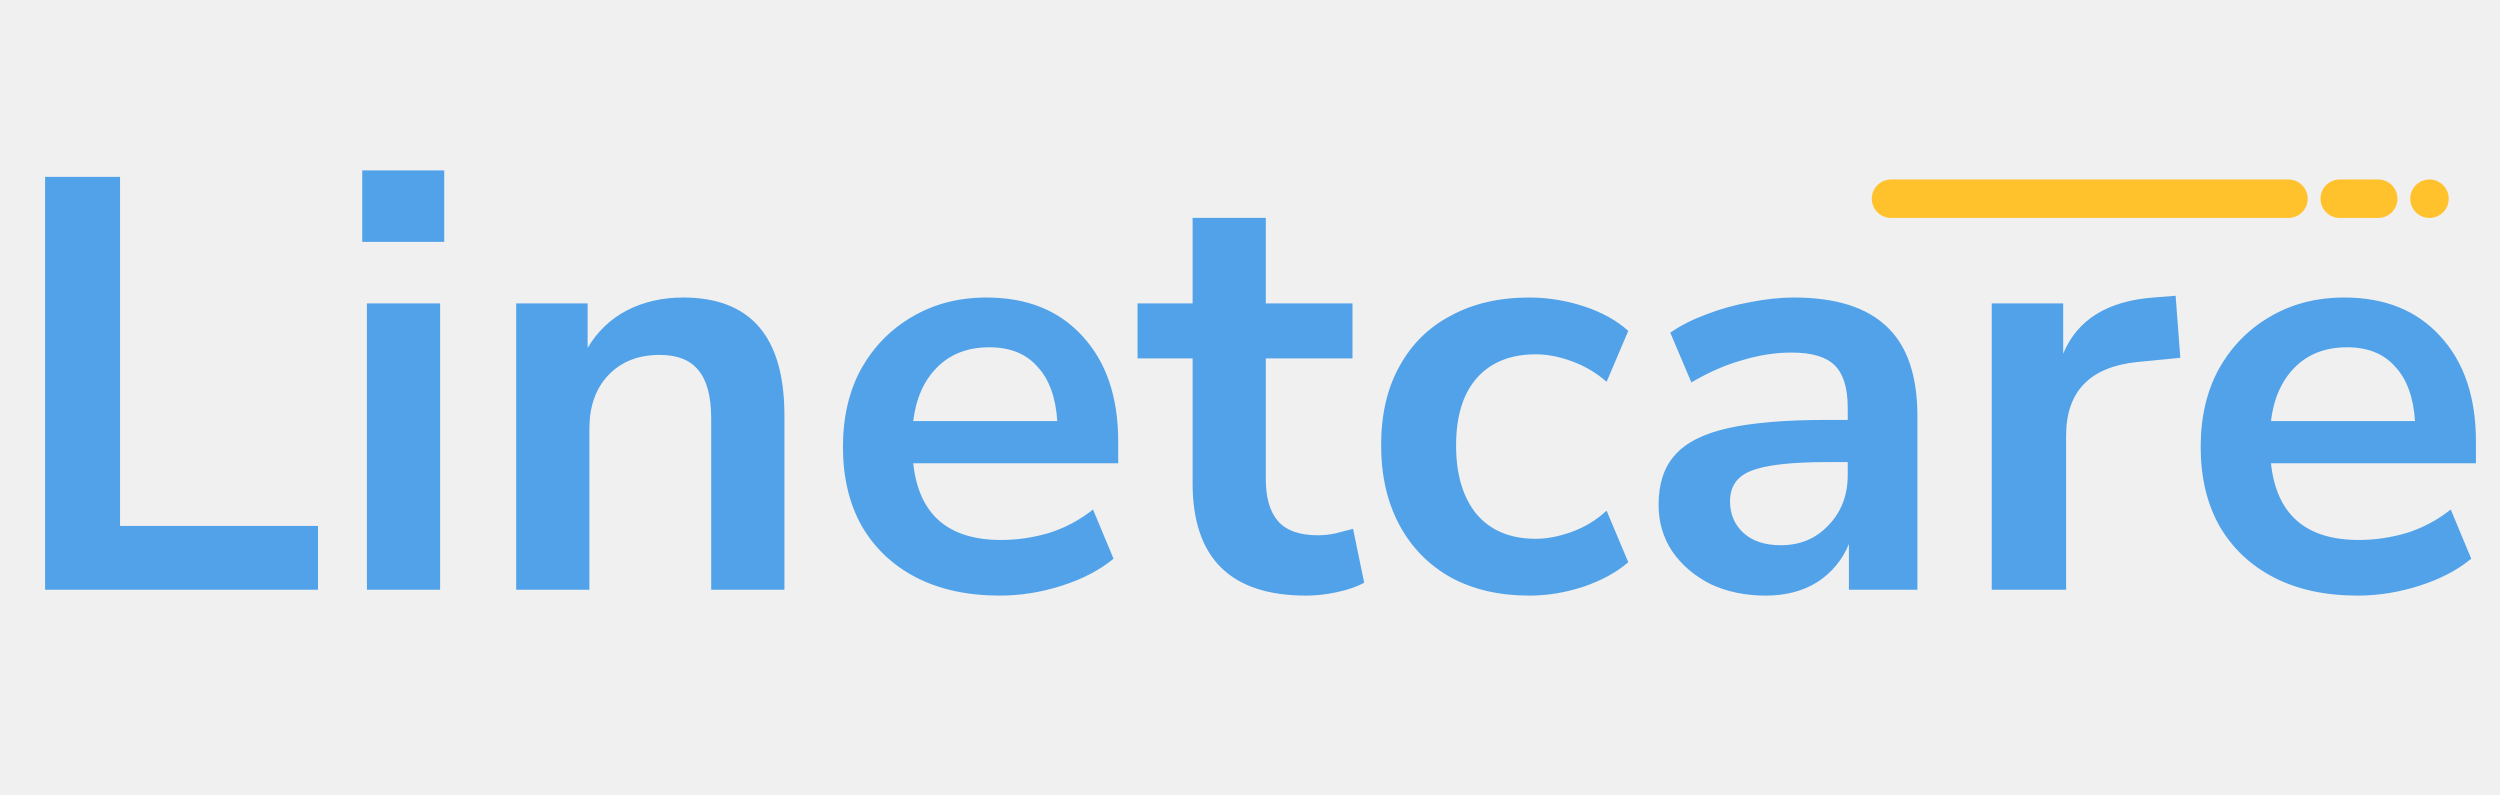
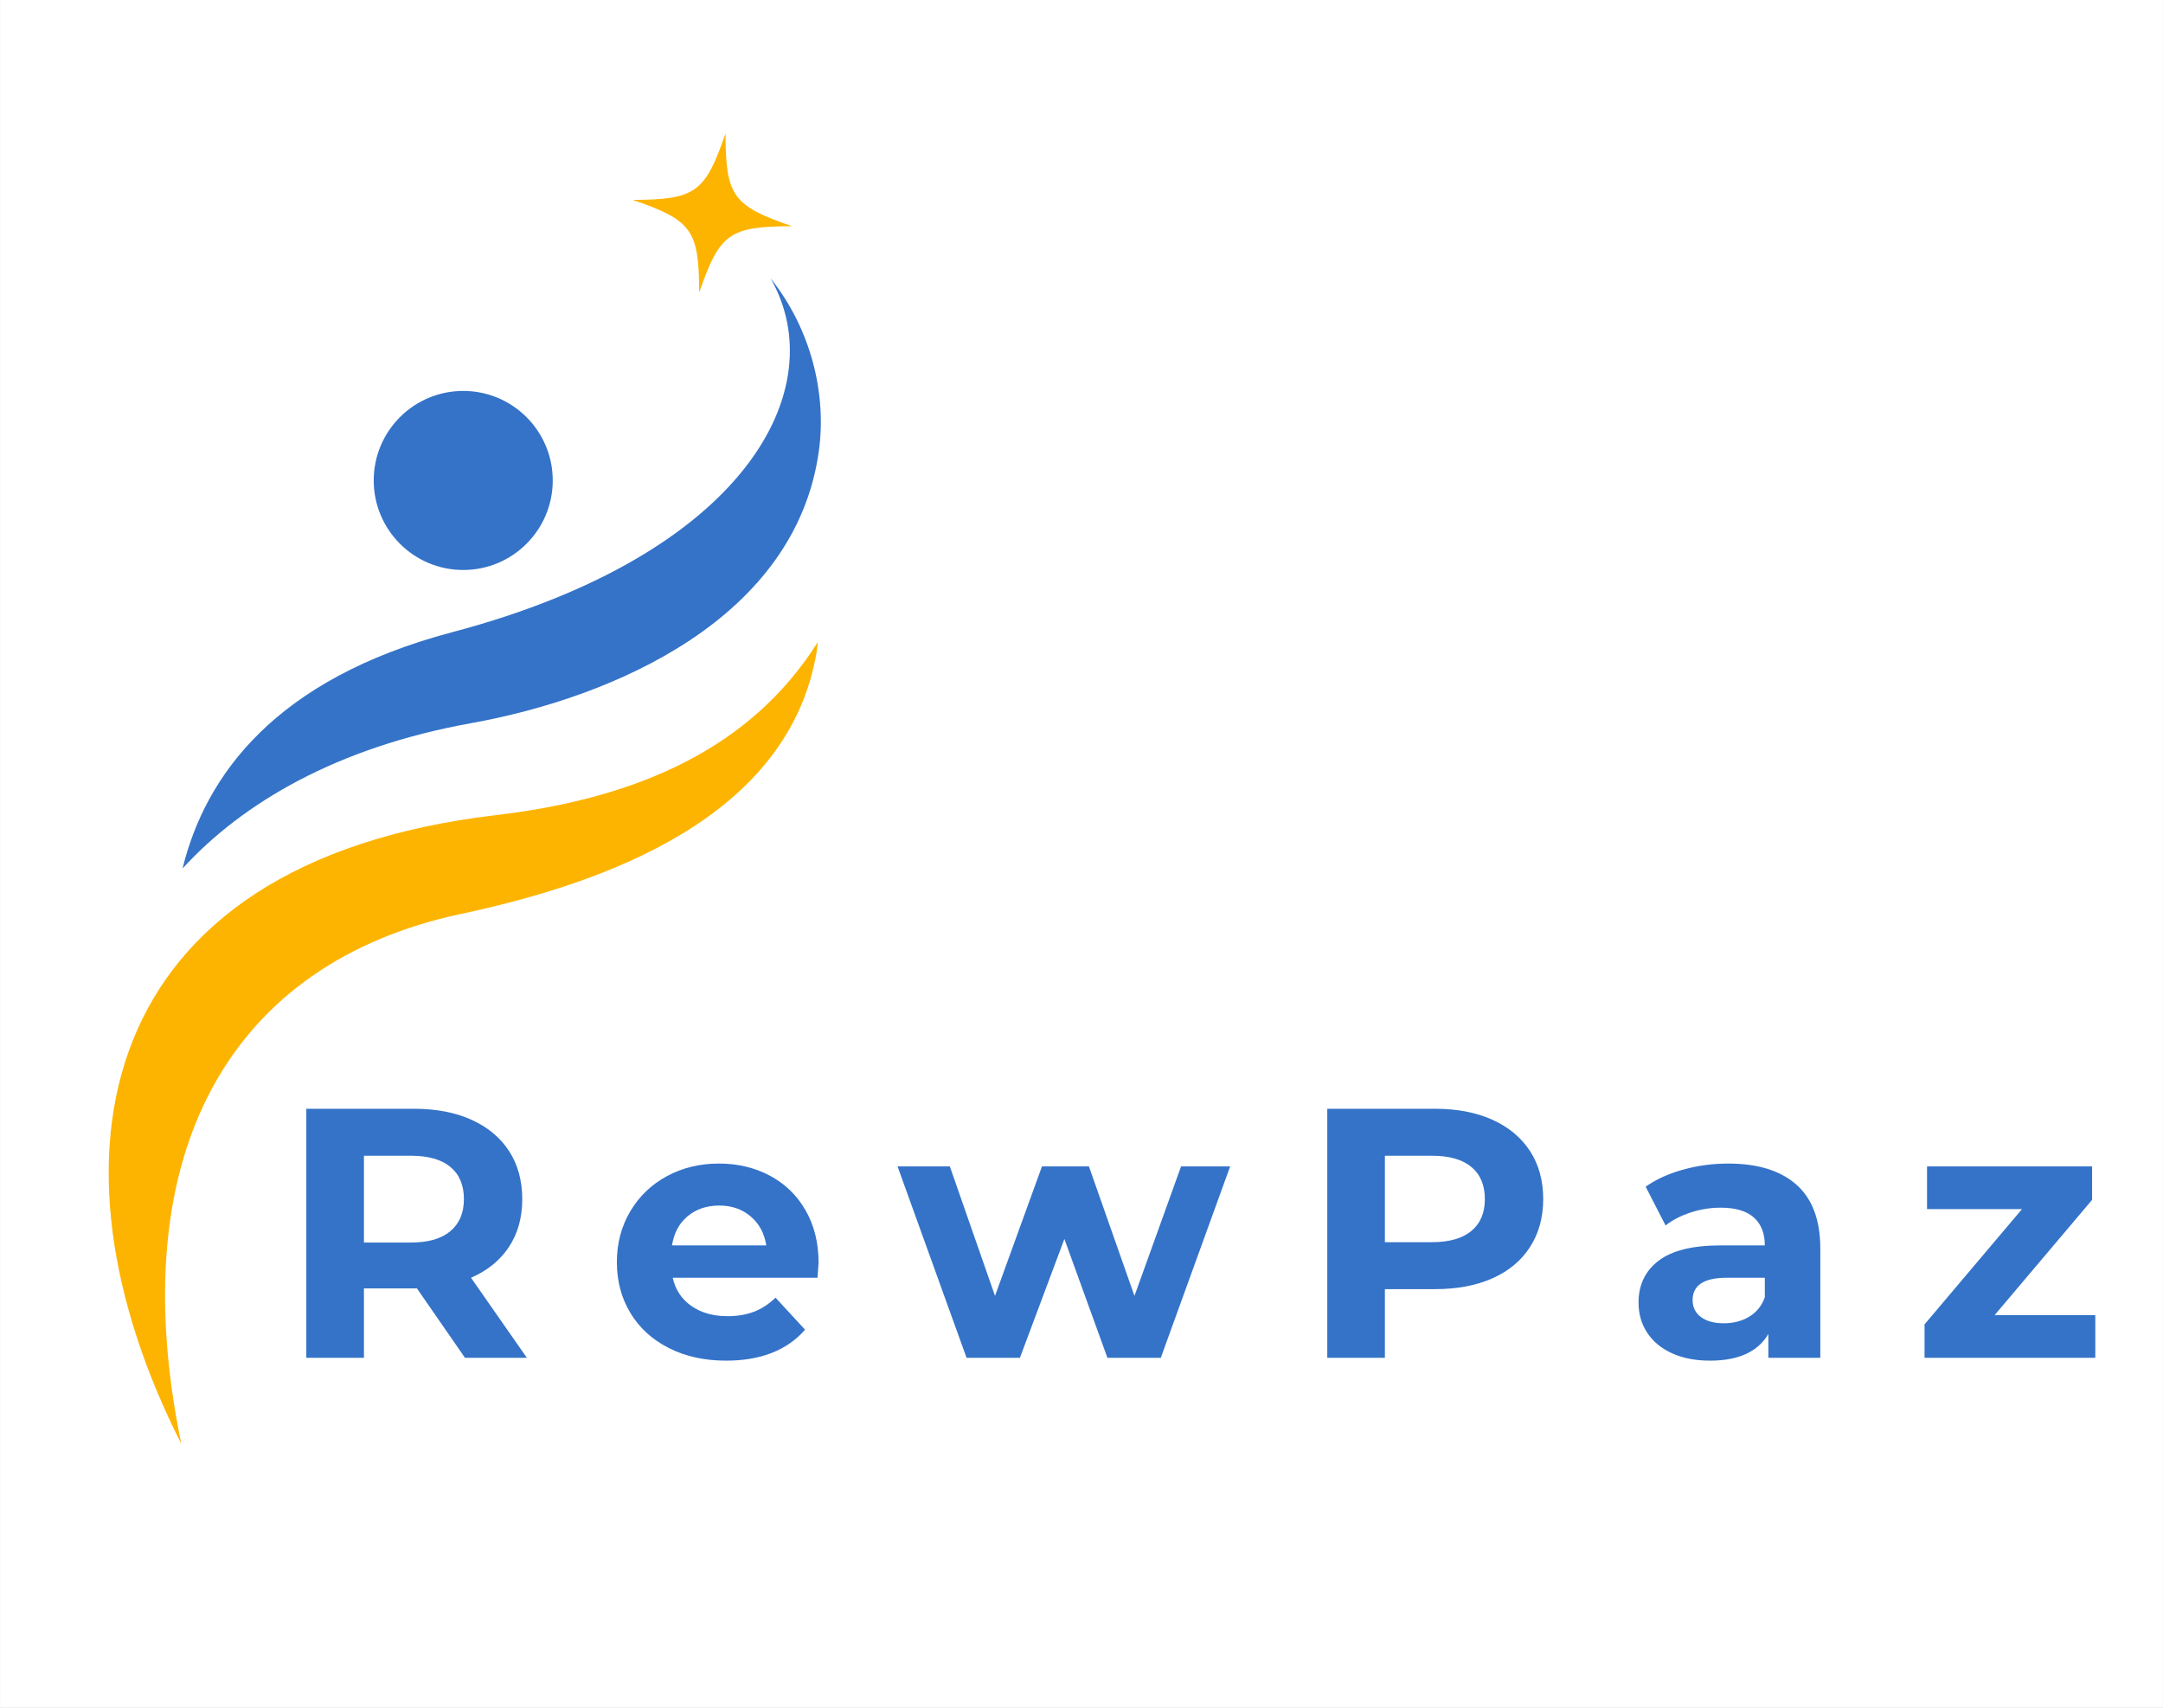
- <svg xmlns="http://www.w3.org/2000/svg" width="195" height="62" viewBox="0 0 195 62" fill="none">
-   <path d="M3.517 46V13.796H9.364V41.021H24.804V46H3.517ZM28.254 18.866V13.293H34.649V18.866H28.254ZM28.62 46V23.663H34.33V46H28.62ZM40.263 46V23.663H45.836V27.134C46.597 25.855 47.617 24.881 48.896 24.211C50.206 23.541 51.667 23.206 53.281 23.206C58.55 23.206 61.184 26.266 61.184 32.387V46H55.474V32.661C55.474 30.926 55.139 29.662 54.469 28.87C53.83 28.078 52.825 27.682 51.454 27.682C49.779 27.682 48.439 28.215 47.434 29.281C46.46 30.317 45.973 31.702 45.973 33.438V46H40.263ZM77.993 46.457C75.465 46.457 73.287 45.985 71.46 45.041C69.633 44.097 68.217 42.757 67.212 41.021C66.237 39.285 65.75 37.229 65.75 34.854C65.75 32.54 66.222 30.515 67.166 28.779C68.141 27.043 69.466 25.688 71.141 24.713C72.846 23.708 74.78 23.206 76.942 23.206C80.109 23.206 82.606 24.211 84.433 26.221C86.291 28.23 87.22 30.971 87.22 34.443V36.133H71.232C71.658 40.123 73.942 42.117 78.084 42.117C79.332 42.117 80.581 41.934 81.83 41.569C83.078 41.173 84.22 40.564 85.256 39.742L86.855 43.579C85.789 44.462 84.449 45.163 82.835 45.68C81.221 46.198 79.607 46.457 77.993 46.457ZM77.17 27.088C75.495 27.088 74.14 27.606 73.105 28.642C72.069 29.677 71.445 31.078 71.232 32.844H82.469C82.347 30.986 81.83 29.57 80.916 28.596C80.033 27.591 78.784 27.088 77.17 27.088ZM101.885 46.457C95.977 46.457 93.023 43.533 93.023 37.686V27.956H88.729V23.663H93.023V16.993H98.733V23.663H105.494V27.956H98.733V37.367C98.733 38.828 99.053 39.925 99.692 40.655C100.332 41.386 101.367 41.752 102.799 41.752C103.225 41.752 103.666 41.706 104.123 41.615C104.58 41.493 105.052 41.371 105.539 41.249L106.407 45.452C105.859 45.756 105.159 46 104.306 46.183C103.484 46.365 102.677 46.457 101.885 46.457ZM119.285 46.457C116.94 46.457 114.899 45.985 113.164 45.041C111.428 44.066 110.088 42.696 109.144 40.929C108.2 39.163 107.728 37.092 107.728 34.717C107.728 32.342 108.2 30.301 109.144 28.596C110.088 26.86 111.428 25.535 113.164 24.622C114.899 23.678 116.94 23.206 119.285 23.206C120.716 23.206 122.132 23.434 123.533 23.891C124.934 24.348 126.091 24.987 127.005 25.809L125.315 29.784C124.523 29.083 123.624 28.55 122.619 28.185C121.645 27.819 120.701 27.637 119.787 27.637C117.808 27.637 116.27 28.261 115.174 29.509C114.108 30.728 113.575 32.479 113.575 34.763C113.575 37.016 114.108 38.798 115.174 40.107C116.27 41.386 117.808 42.026 119.787 42.026C120.67 42.026 121.614 41.843 122.619 41.478C123.624 41.112 124.523 40.564 125.315 39.833L127.005 43.853C126.091 44.645 124.919 45.284 123.487 45.772C122.086 46.228 120.686 46.457 119.285 46.457ZM137.728 46.457C136.114 46.457 134.667 46.152 133.388 45.543C132.14 44.904 131.15 44.051 130.419 42.985C129.719 41.919 129.369 40.716 129.369 39.376C129.369 37.732 129.795 36.438 130.648 35.494C131.5 34.519 132.886 33.819 134.805 33.392C136.723 32.966 139.296 32.753 142.524 32.753H144.123V31.794C144.123 30.271 143.788 29.174 143.118 28.505C142.448 27.835 141.322 27.5 139.738 27.5C138.489 27.5 137.21 27.698 135.901 28.093C134.591 28.459 133.267 29.038 131.927 29.829L130.282 25.947C131.074 25.398 132.003 24.926 133.069 24.53C134.165 24.104 135.307 23.784 136.495 23.571C137.713 23.328 138.855 23.206 139.921 23.206C143.179 23.206 145.6 23.967 147.184 25.49C148.767 26.982 149.559 29.312 149.559 32.479V46H144.215V42.437C143.697 43.685 142.875 44.675 141.748 45.406C140.621 46.107 139.281 46.457 137.728 46.457ZM138.916 42.528C140.408 42.528 141.641 42.011 142.616 40.975C143.621 39.94 144.123 38.63 144.123 37.047V36.042H142.57C139.708 36.042 137.713 36.27 136.586 36.727C135.49 37.153 134.942 37.945 134.942 39.102C134.942 40.107 135.292 40.929 135.992 41.569C136.693 42.209 137.667 42.528 138.916 42.528ZM155.355 46V23.663H160.928V27.591C162.024 24.942 164.369 23.48 167.963 23.206L169.698 23.069L170.064 27.911L166.775 28.23C163.029 28.596 161.156 30.515 161.156 33.986V46H155.355ZM183.895 46.457C181.368 46.457 179.19 45.985 177.363 45.041C175.536 44.097 174.12 42.757 173.115 41.021C172.14 39.285 171.653 37.229 171.653 34.854C171.653 32.54 172.125 30.515 173.069 28.779C174.044 27.043 175.368 25.688 177.043 24.713C178.749 23.708 180.682 23.206 182.845 23.206C186.012 23.206 188.509 24.211 190.336 26.221C192.194 28.23 193.123 30.971 193.123 34.443V36.133H177.135C177.561 40.123 179.845 42.117 183.987 42.117C185.235 42.117 186.484 41.934 187.732 41.569C188.981 41.173 190.123 40.564 191.158 39.742L192.757 43.579C191.691 44.462 190.351 45.163 188.737 45.68C187.123 46.198 185.509 46.457 183.895 46.457ZM183.073 27.088C181.398 27.088 180.043 27.606 179.007 28.642C177.972 29.677 177.348 31.078 177.135 32.844H188.372C188.25 30.986 187.732 29.57 186.819 28.596C185.936 27.591 184.687 27.088 183.073 27.088Z" fill="#52A2E9" />
-   <rect x="146" y="14" width="34" height="3" rx="1.5" fill="#FFC22D" />
-   <rect x="181" y="14" width="6" height="3" rx="1.5" fill="#FFC22D" />
-   <rect x="188" y="14" width="3" height="3" rx="1.5" fill="#FFC22D" />
+ <svg xmlns="http://www.w3.org/2000/svg" width="3800" zoomAndPan="magnify" viewBox="0 0 2850 2250" height="3000" preserveAspectRatio="xMidYMid meet" version="1.0">
+   <defs>
+     <g />
+     <clipPath id="07b9fb914e">
+       <path d="M 0.633 0 L 2849.367 0 L 2849.367 2249 L 0.633 2249 Z M 0.633 0 " clip-rule="nonzero" />
+     </clipPath>
+     <clipPath id="4b16784aff">
+       <path d="M 143.215 175.883 L 1078 175.883 L 1078 1902.227 L 143.215 1902.227 Z M 143.215 175.883 " clip-rule="nonzero" />
+     </clipPath>
+     <clipPath id="21db7c1ea8">
+       <path d="M 240 366 L 1081.531 366 L 1081.531 1145 L 240 1145 Z M 240 366 " clip-rule="nonzero" />
+     </clipPath>
+   </defs>
+   <g clip-path="url(#07b9fb914e)">
+     <path fill="#ffffff" d="M 0.633 0 L 2849.367 0 L 2849.367 2249 L 0.633 2249 Z M 0.633 0 " fill-opacity="1" fill-rule="nonzero" />
+     <path fill="#ffffff" d="M 0.633 0 L 2849.367 0 L 2849.367 2249 L 0.633 2249 Z M 0.633 0 " fill-opacity="1" fill-rule="nonzero" />
+   </g>
+   <g clip-path="url(#4b16784aff)">
+     <path fill="#fdb400" d="M 653.422 1073.965 C 121.113 1136.59 48.227 1526.559 238.832 1902.227 C 159.594 1516.824 305.129 1268.609 606.914 1204.25 C 795.914 1163.965 1039.508 1078.137 1076.07 858.637 C 1076.781 854.543 1077.016 850.238 1077.516 846.012 C 990.742 983.992 843.238 1051.629 653.422 1073.965 Z M 921.293 385.488 C 948.117 307.512 960.953 298.324 1043.445 298.012 C 965.441 271.16 956.254 258.352 955.914 175.859 C 929.09 253.836 916.254 263.051 833.789 263.391 C 911.766 290.188 920.953 303.023 921.293 385.488 " fill-opacity="1" fill-rule="nonzero" />
+   </g>
+   <g clip-path="url(#21db7c1ea8)">
+     <path fill="#3473c8" d="M 610.379 750.973 C 675.496 750.973 728.305 698.164 728.305 633.02 C 728.305 567.879 675.496 515.07 610.379 515.07 C 545.234 515.07 492.426 567.879 492.426 633.02 C 492.426 698.164 545.234 750.973 610.379 750.973 Z M 1015.258 366.566 C 1098.145 511.289 984.129 730.238 595.469 833.047 C 362.27 894.727 270.535 1021.918 240.535 1144.254 C 319.75 1057.613 444.367 984.594 620.062 952.941 C 810.219 918.742 1048.773 814.332 1078.984 593.914 C 1089.195 519.293 1069.09 434.152 1015.258 366.566 " fill-opacity="1" fill-rule="nonzero" />
+   </g>
+   <g fill="#3473c8" fill-opacity="1">
+     <g transform="translate(364.7003, 1788.957)">
+       <g>
+         <path d="M 247.953 0 L 184.672 -91.406 L 114.844 -91.406 L 114.844 0 L 38.906 0 L 38.906 -328.109 L 180.922 -328.109 C 209.984 -328.109 235.219 -323.266 256.625 -313.578 C 278.031 -303.891 294.516 -290.141 306.078 -272.328 C 317.641 -254.516 323.422 -233.422 323.422 -209.047 C 323.422 -184.672 317.562 -163.656 305.844 -146 C 294.125 -128.344 277.484 -114.832 255.922 -105.469 L 329.516 0 Z M 246.547 -209.047 C 246.547 -227.484 240.609 -241.625 228.734 -251.469 C 216.859 -261.312 199.516 -266.234 176.703 -266.234 L 114.844 -266.234 L 114.844 -151.859 L 176.703 -151.859 C 199.516 -151.859 216.859 -156.859 228.734 -166.859 C 240.609 -176.859 246.547 -190.922 246.547 -209.047 Z M 246.547 -209.047 " />
+       </g>
+     </g>
+   </g>
+   <g fill="#3473c8" fill-opacity="1">
+     <g transform="translate(797.7969, 1788.957)">
+       <g>
+         <path d="M 280.766 -125.141 C 280.766 -124.203 280.297 -117.645 279.359 -105.469 L 88.594 -105.469 C 92.031 -89.844 100.148 -77.5 112.953 -68.438 C 125.766 -59.375 141.703 -54.844 160.766 -54.844 C 173.891 -54.844 185.531 -56.797 195.688 -60.703 C 205.844 -64.609 215.297 -70.781 224.047 -79.219 L 262.953 -37.031 C 239.203 -9.844 204.516 3.75 158.891 3.75 C 130.461 3.75 105.312 -1.797 83.438 -12.891 C 61.562 -23.984 44.688 -39.375 32.812 -59.062 C 20.938 -78.75 15 -101.086 15 -126.078 C 15 -150.766 20.859 -173.031 32.578 -192.875 C 44.297 -212.719 60.391 -228.188 80.859 -239.281 C 101.328 -250.375 124.211 -255.922 149.516 -255.922 C 174.203 -255.922 196.547 -250.609 216.547 -239.984 C 236.547 -229.359 252.25 -214.125 263.656 -194.281 C 275.062 -174.438 280.766 -151.391 280.766 -125.141 Z M 149.984 -200.609 C 133.422 -200.609 119.516 -195.922 108.266 -186.547 C 97.023 -177.172 90.156 -164.359 87.656 -148.109 L 211.859 -148.109 C 209.359 -164.047 202.484 -176.781 191.234 -186.312 C 179.984 -195.844 166.234 -200.609 149.984 -200.609 Z M 149.984 -200.609 " />
+       </g>
+     </g>
+   </g>
+   <g fill="#3473c8" fill-opacity="1">
+     <g transform="translate(1182.147, 1788.957)">
+       <g>
+         <path d="M 438.719 -252.172 L 347.328 0 L 277.016 0 L 220.297 -156.547 L 161.703 0 L 91.406 0 L 0.469 -252.172 L 69.375 -252.172 L 128.891 -81.562 L 190.766 -252.172 L 252.641 -252.172 L 312.641 -81.562 L 374.031 -252.172 Z M 438.719 -252.172 " />
+       </g>
+     </g>
+   </g>
+   <g fill="#3473c8" fill-opacity="1">
+     <g transform="translate(1709.925, 1788.957)">
+       <g>
+         <path d="M 180.922 -328.109 C 209.984 -328.109 235.219 -323.266 256.625 -313.578 C 278.031 -303.891 294.516 -290.141 306.078 -272.328 C 317.641 -254.516 323.422 -233.422 323.422 -209.047 C 323.422 -184.984 317.641 -163.969 306.078 -146 C 294.516 -128.031 278.031 -114.281 256.625 -104.75 C 235.219 -95.227 209.984 -90.469 180.922 -90.469 L 114.844 -90.469 L 114.844 0 L 38.906 0 L 38.906 -328.109 Z M 176.703 -152.328 C 199.516 -152.328 216.859 -157.25 228.734 -167.094 C 240.609 -176.938 246.547 -190.922 246.547 -209.047 C 246.547 -227.484 240.609 -241.625 228.734 -251.469 C 216.859 -261.312 199.516 -266.234 176.703 -266.234 L 114.844 -266.234 L 114.844 -152.328 Z M 176.703 -152.328 " />
+       </g>
+     </g>
+   </g>
+   <g fill="#3473c8" fill-opacity="1">
+     <g transform="translate(2141.615, 1788.957)">
+       <g>
+         <path d="M 135.453 -255.922 C 174.516 -255.922 204.516 -246.625 225.453 -228.031 C 246.391 -209.438 256.859 -181.391 256.859 -143.891 L 256.859 0 L 188.422 0 L 188.422 -31.406 C 174.672 -7.969 149.051 3.75 111.562 3.75 C 92.188 3.75 75.391 0.469 61.172 -6.094 C 46.953 -12.656 36.094 -21.719 28.594 -33.281 C 21.094 -44.844 17.344 -57.969 17.344 -72.656 C 17.344 -96.094 26.172 -114.523 43.828 -127.953 C 61.484 -141.391 88.742 -148.109 125.609 -148.109 L 183.734 -148.109 C 183.734 -164.047 178.891 -176.312 169.203 -184.906 C 159.516 -193.5 144.984 -197.797 125.609 -197.797 C 112.18 -197.797 98.984 -195.688 86.016 -191.469 C 73.047 -187.25 62.031 -181.547 52.969 -174.359 L 26.719 -225.453 C 40.469 -235.141 56.953 -242.641 76.172 -247.953 C 95.391 -253.266 115.148 -255.922 135.453 -255.922 Z M 129.828 -45.469 C 142.328 -45.469 153.422 -48.359 163.109 -54.141 C 172.797 -59.922 179.672 -68.438 183.734 -79.688 L 183.734 -105.469 L 133.578 -105.469 C 103.586 -105.469 88.594 -95.625 88.594 -75.938 C 88.594 -66.562 92.266 -59.141 99.609 -53.672 C 106.953 -48.203 117.023 -45.469 129.828 -45.469 Z M 129.828 -45.469 " />
+       </g>
+     </g>
+   </g>
+   <g fill="#3473c8" fill-opacity="1">
+     <g transform="translate(2519.403, 1788.957)">
+       <g>
+         <path d="M 241.391 -56.25 L 241.391 0 L 16.406 0 L 16.406 -44.062 L 144.828 -195.922 L 19.688 -195.922 L 19.688 -252.172 L 237.172 -252.172 L 237.172 -208.109 L 108.75 -56.25 Z M 241.391 -56.25 " />
+       </g>
+     </g>
+   </g>
</svg>
